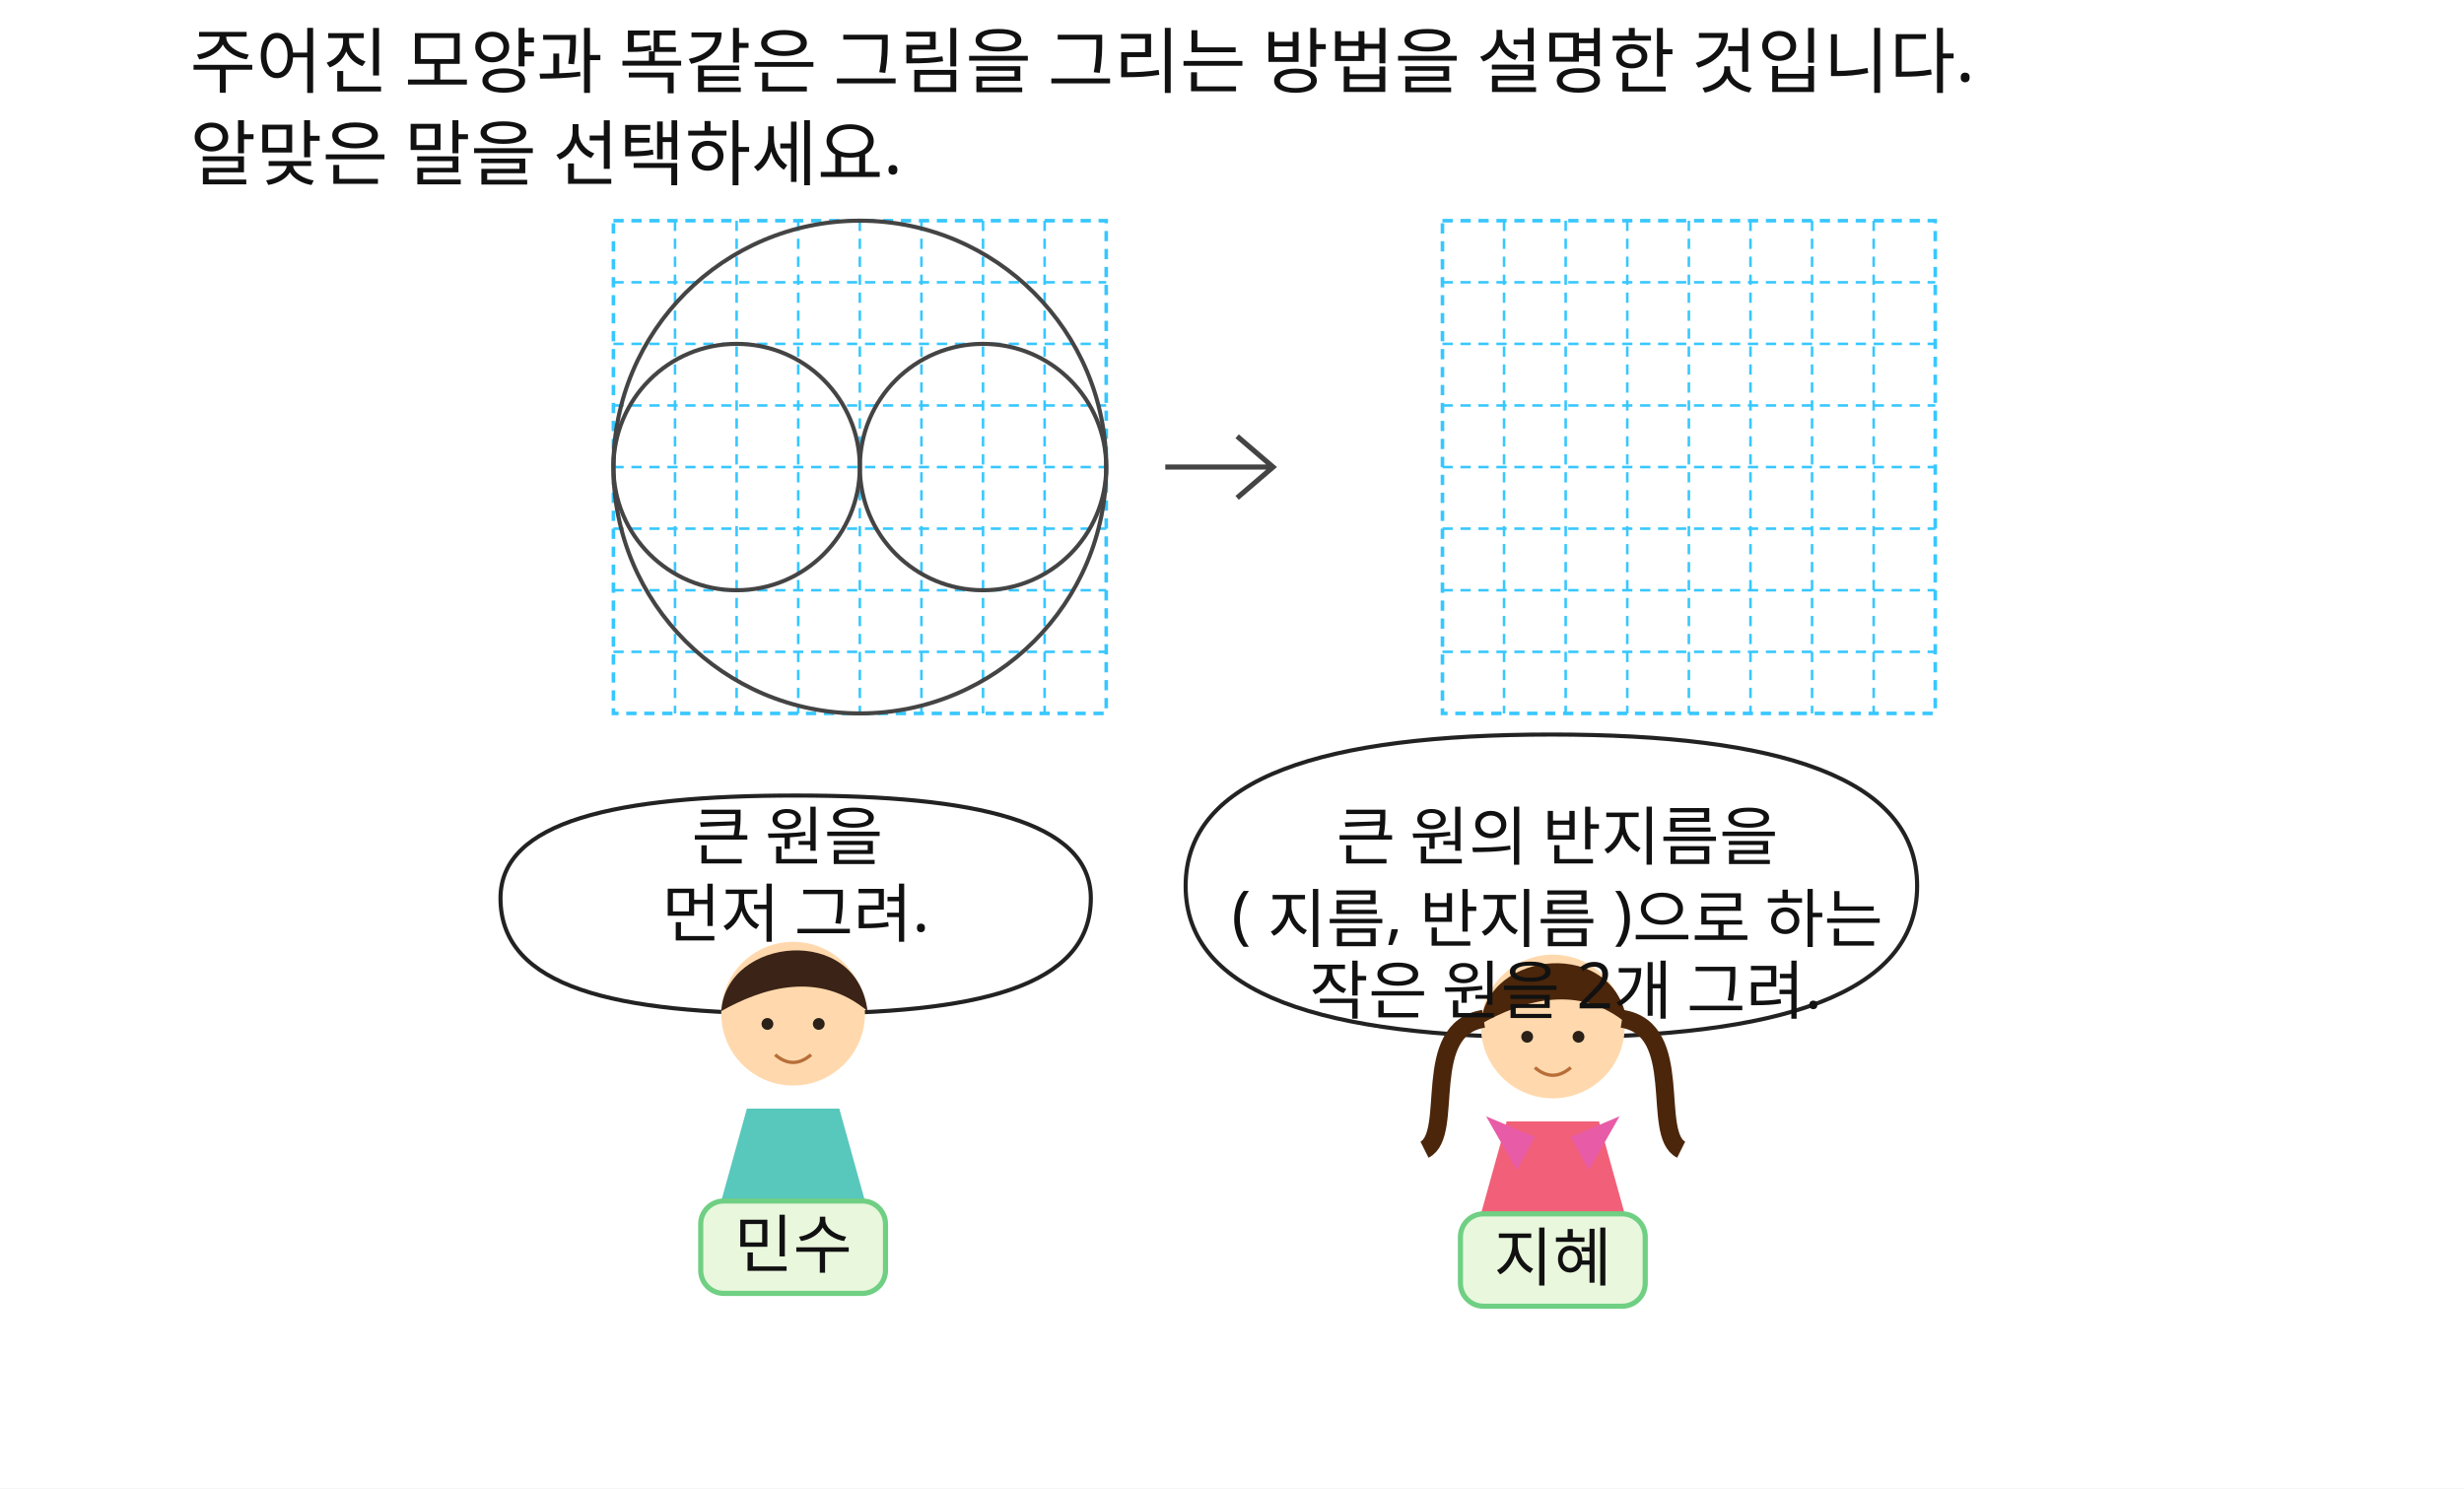
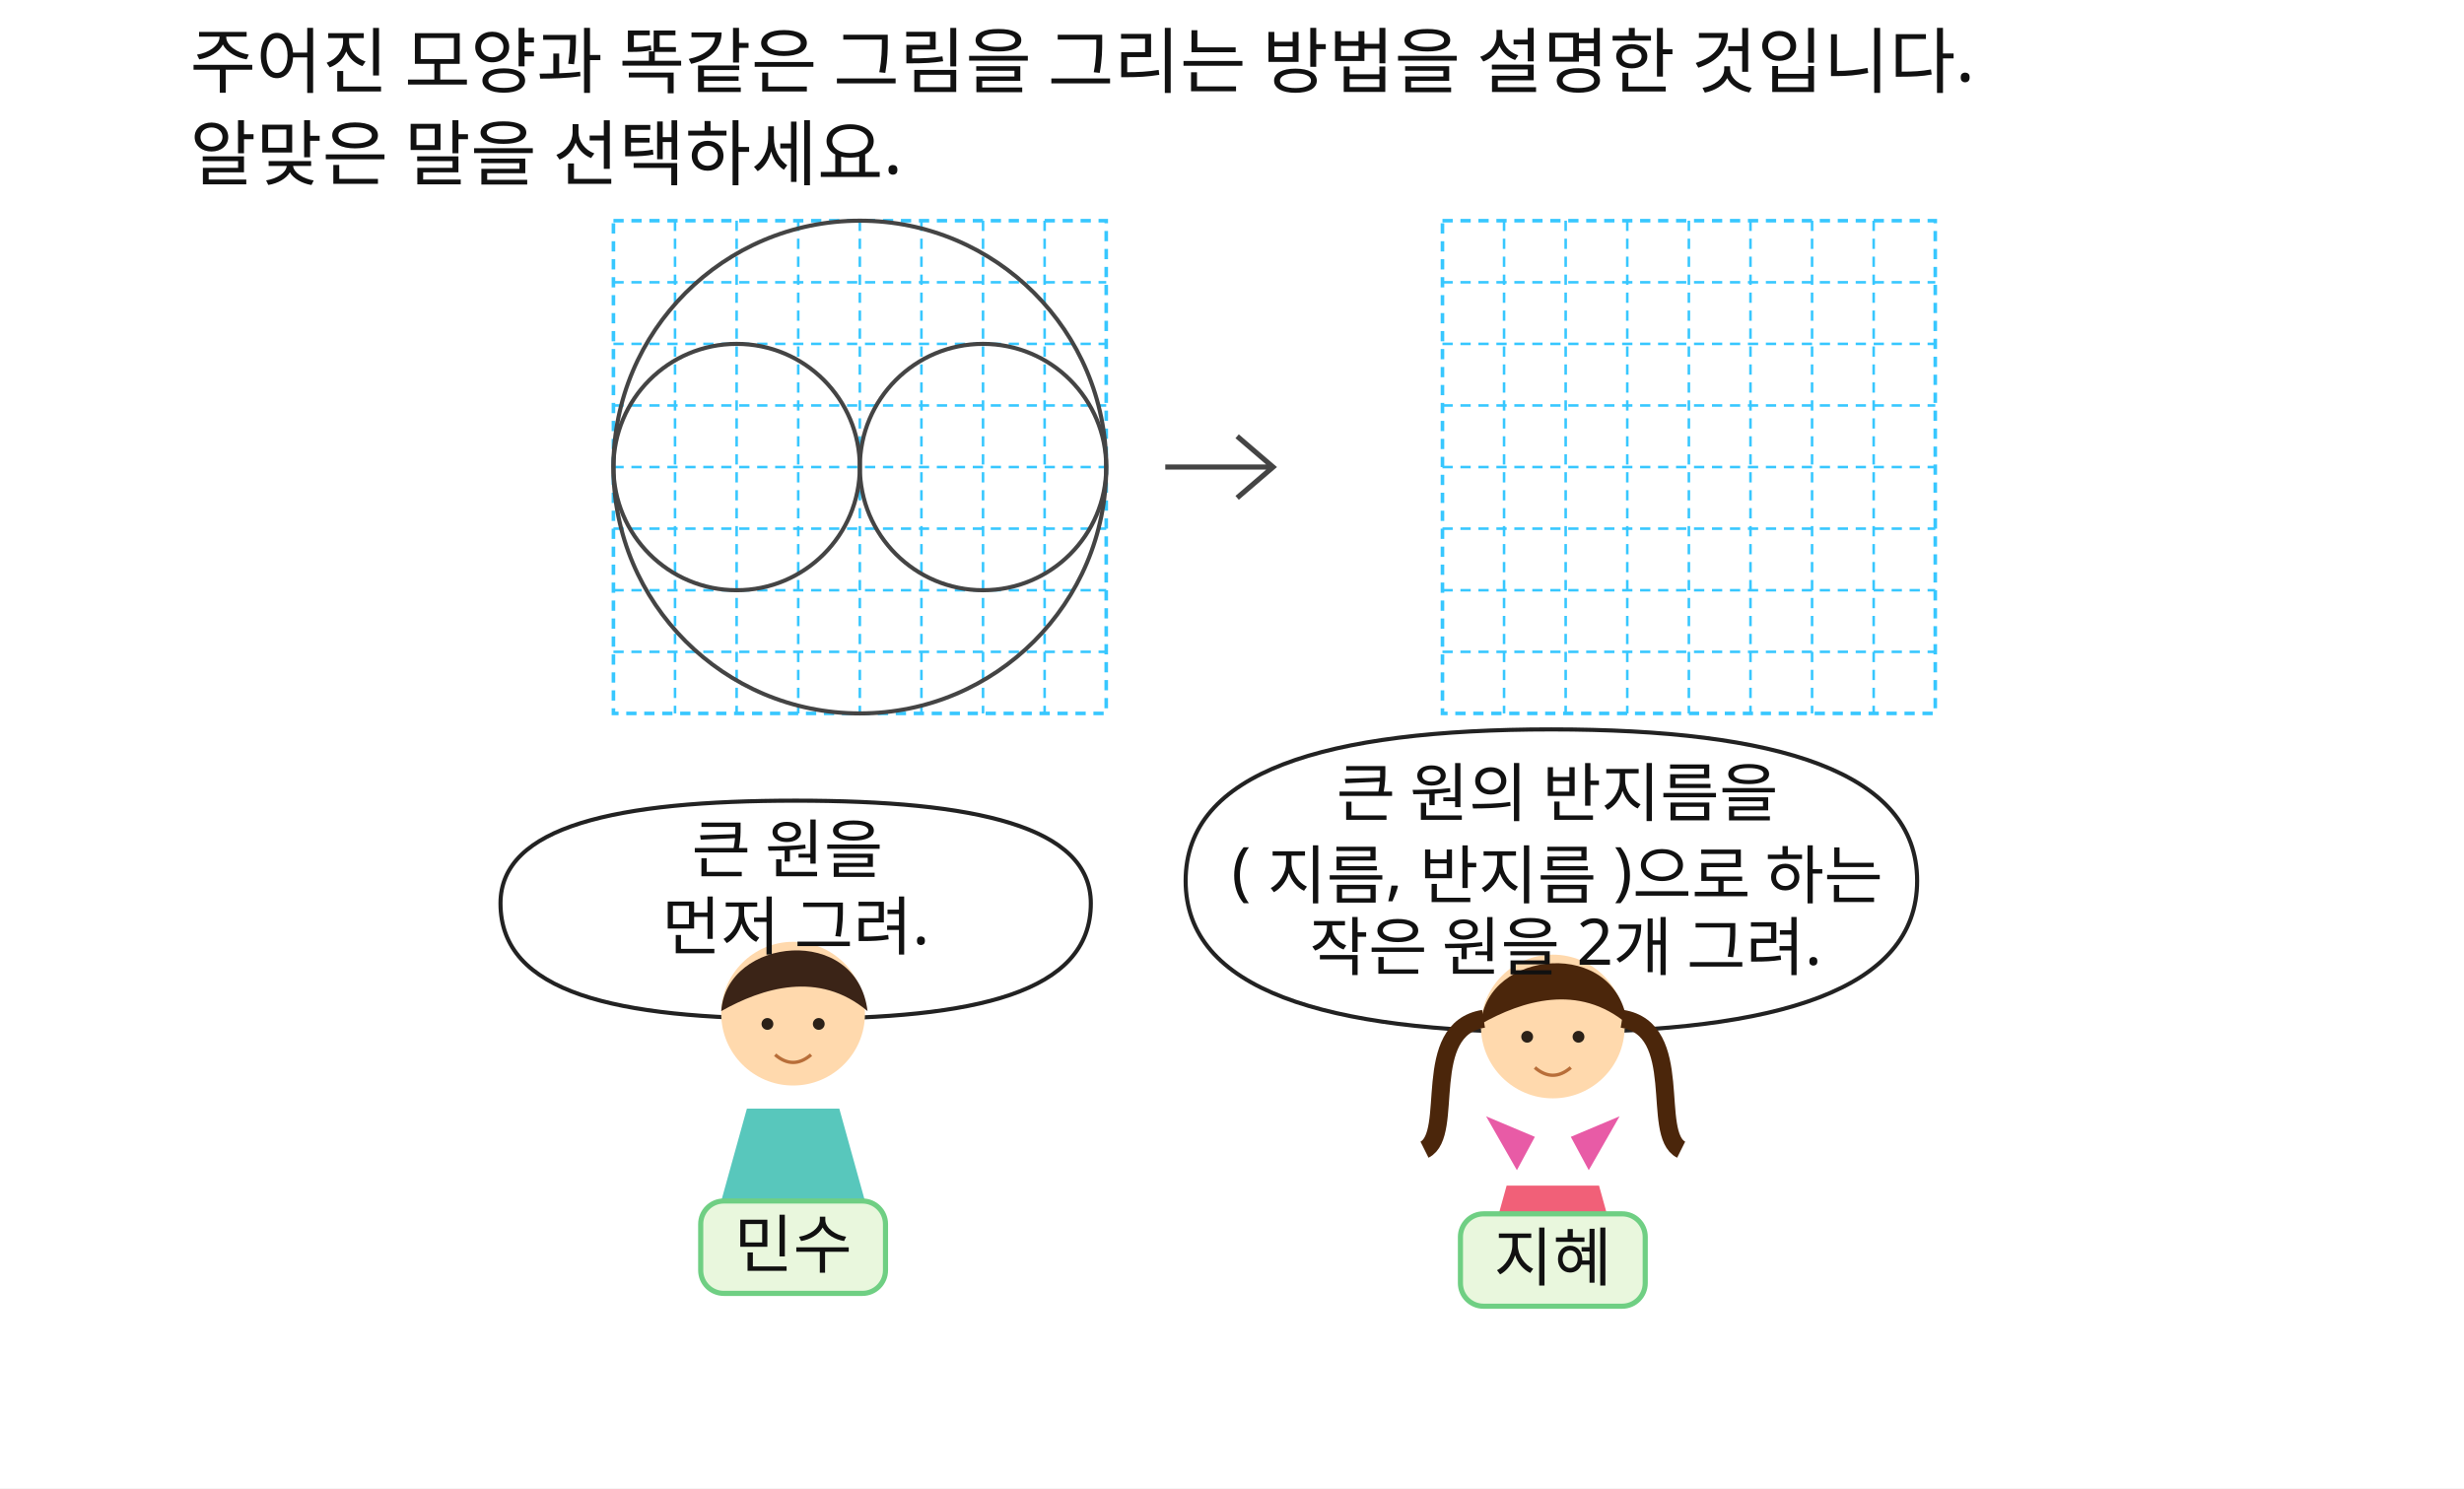
<svg xmlns="http://www.w3.org/2000/svg" width="960" height="580" viewBox="0 0 960 580">
  <rect x="0" y="0" width="960" height="580" fill="#FFFFFF" />
  <text id="slot.q1.text" x="74" y="34" fill="#111111" font-family="Noto Sans KR, sans-serif" font-size="28">    주어진 모양과 똑같은 그림을 그리는 방법을 설명한 것입니다. </text>
  <text id="slot.q2.text" x="74" y="70" fill="#111111" font-family="Noto Sans KR, sans-serif" font-size="28">알맞은 말을 선택하세요.</text>
  <path id="slot.grid.left.frame.path" d="M 239.0 86.0 L 431.0 86.0 L 431.0 278.0 L 239.0 278.0 Z" stroke="#37C7FF" stroke-width="1.4" fill="#ffffff" stroke-dasharray="4 3" />
  <path id="slot.grid.left.v1.path" d="M 263.0 86.0 L 263.0 278.0" stroke="#37C7FF" stroke-width="1" fill="none" stroke-dasharray="4 3" />
  <path id="slot.grid.left.h1.path" d="M 239.0 110.0 L 431.0 110.0" stroke="#37C7FF" stroke-width="1" fill="none" stroke-dasharray="4 3" />
  <path id="slot.grid.left.v2.path" d="M 287.0 86.0 L 287.0 278.0" stroke="#37C7FF" stroke-width="1" fill="none" stroke-dasharray="4 3" />
  <path id="slot.grid.left.h2.path" d="M 239.0 134.0 L 431.0 134.0" stroke="#37C7FF" stroke-width="1" fill="none" stroke-dasharray="4 3" />
  <path id="slot.grid.left.v3.path" d="M 311.0 86.0 L 311.0 278.0" stroke="#37C7FF" stroke-width="1" fill="none" stroke-dasharray="4 3" />
  <path id="slot.grid.left.h3.path" d="M 239.0 158.0 L 431.0 158.0" stroke="#37C7FF" stroke-width="1" fill="none" stroke-dasharray="4 3" />
  <path id="slot.grid.left.v4.path" d="M 335.0 86.0 L 335.0 278.0" stroke="#37C7FF" stroke-width="1" fill="none" stroke-dasharray="4 3" />
  <path id="slot.grid.left.h4.path" d="M 239.0 182.0 L 431.0 182.0" stroke="#37C7FF" stroke-width="1" fill="none" stroke-dasharray="4 3" />
  <path id="slot.grid.left.v5.path" d="M 359.0 86.0 L 359.0 278.0" stroke="#37C7FF" stroke-width="1" fill="none" stroke-dasharray="4 3" />
  <path id="slot.grid.left.h5.path" d="M 239.0 206.0 L 431.0 206.0" stroke="#37C7FF" stroke-width="1" fill="none" stroke-dasharray="4 3" />
  <path id="slot.grid.left.v6.path" d="M 383.0 86.0 L 383.0 278.0" stroke="#37C7FF" stroke-width="1" fill="none" stroke-dasharray="4 3" />
  <path id="slot.grid.left.h6.path" d="M 239.0 230.0 L 431.0 230.0" stroke="#37C7FF" stroke-width="1" fill="none" stroke-dasharray="4 3" />
  <path id="slot.grid.left.v7.path" d="M 407.0 86.0 L 407.0 278.0" stroke="#37C7FF" stroke-width="1" fill="none" stroke-dasharray="4 3" />
  <path id="slot.grid.left.h7.path" d="M 239.0 254.0 L 431.0 254.0" stroke="#37C7FF" stroke-width="1" fill="none" stroke-dasharray="4 3" />
  <circle id="slot.left.outer_circle.circle" cx="335" cy="182" r="96" stroke="#444444" stroke-width="1.6" fill="none" />
  <circle id="slot.left.inner_circle_1.circle" cx="287" cy="182" r="48" stroke="#444444" stroke-width="1.6" fill="none" />
  <circle id="slot.left.inner_circle_2.circle" cx="383" cy="182" r="48" stroke="#444444" stroke-width="1.6" fill="none" />
  <path id="slot.arrow.path" d="M 454 182 L 496 182 M 482 170 L 496 182 L 482 194" stroke="#444444" stroke-width="2" fill="none" />
  <path id="slot.grid.right.frame.path" d="M 562.0 86.0 L 754.0 86.0 L 754.0 278.0 L 562.0 278.0 Z" stroke="#37C7FF" stroke-width="1.4" fill="#ffffff" stroke-dasharray="4 3" />
  <path id="slot.grid.right.v1.path" d="M 586.0 86.0 L 586.0 278.0" stroke="#37C7FF" stroke-width="1" fill="none" stroke-dasharray="4 3" />
  <path id="slot.grid.right.h1.path" d="M 562.0 110.0 L 754.0 110.0" stroke="#37C7FF" stroke-width="1" fill="none" stroke-dasharray="4 3" />
  <path id="slot.grid.right.v2.path" d="M 610.0 86.0 L 610.0 278.0" stroke="#37C7FF" stroke-width="1" fill="none" stroke-dasharray="4 3" />
  <path id="slot.grid.right.h2.path" d="M 562.0 134.0 L 754.0 134.0" stroke="#37C7FF" stroke-width="1" fill="none" stroke-dasharray="4 3" />
  <path id="slot.grid.right.v3.path" d="M 634.0 86.0 L 634.0 278.0" stroke="#37C7FF" stroke-width="1" fill="none" stroke-dasharray="4 3" />
  <path id="slot.grid.right.h3.path" d="M 562.0 158.0 L 754.0 158.0" stroke="#37C7FF" stroke-width="1" fill="none" stroke-dasharray="4 3" />
  <path id="slot.grid.right.v4.path" d="M 658.0 86.0 L 658.0 278.0" stroke="#37C7FF" stroke-width="1" fill="none" stroke-dasharray="4 3" />
  <path id="slot.grid.right.h4.path" d="M 562.0 182.0 L 754.0 182.0" stroke="#37C7FF" stroke-width="1" fill="none" stroke-dasharray="4 3" />
  <path id="slot.grid.right.v5.path" d="M 682.0 86.0 L 682.0 278.0" stroke="#37C7FF" stroke-width="1" fill="none" stroke-dasharray="4 3" />
  <path id="slot.grid.right.h5.path" d="M 562.0 206.0 L 754.0 206.0" stroke="#37C7FF" stroke-width="1" fill="none" stroke-dasharray="4 3" />
  <path id="slot.grid.right.v6.path" d="M 706.0 86.0 L 706.0 278.0" stroke="#37C7FF" stroke-width="1" fill="none" stroke-dasharray="4 3" />
  <path id="slot.grid.right.h6.path" d="M 562.0 230.0 L 754.0 230.0" stroke="#37C7FF" stroke-width="1" fill="none" stroke-dasharray="4 3" />
  <path id="slot.grid.right.v7.path" d="M 730.0 86.0 L 730.0 278.0" stroke="#37C7FF" stroke-width="1" fill="none" stroke-dasharray="4 3" />
  <path id="slot.grid.right.h7.path" d="M 562.0 254.0 L 754.0 254.0" stroke="#37C7FF" stroke-width="1" fill="none" stroke-dasharray="4 3" />
-   <path id="slot.boy.bubble.path" d="M 195 350 C 195 320 240 310 310 310 C 380 310 425 320 425 350 C 425 385 380 395 310 395 C 240 395 195 385 195 350 Z" stroke="#222222" stroke-width="1.6" fill="#ffffff" />
+   <path id="slot.boy.bubble.path" d="M 195 352 C 195 322 240 312 310 312 C 380 312 425 322 425 352 C 425 387 380 397 310 397 C 240 397 195 387 195 352 Z" stroke="#222222" stroke-width="1.6" fill="#ffffff" />
  <polygon id="slot.boy.person.body.polygon" points="281,468 337,468 327,432 291,432" stroke="none" stroke-width="2" fill="#58C7BC" />
  <circle id="slot.boy.person.head.circle" cx="309" cy="395" r="28" stroke="none" stroke-width="2" fill="#ffd9ad" />
  <path id="slot.boy.person.hair.cap.path" d="M 281.0 394.0 C 283.0 365.0, 334.0 360.0, 338.0 394.0 C 319.0 378.0, 297.0 385.0, 281.0 394.0 Z" stroke="none" stroke-width="2" fill="#3B2417" />
  <path id="slot.boy.person.smile.path" d="M 302.0 411.0 Q 309.0 417.0 316.0 411.0" stroke="#b86e39" stroke-width="1.3" fill="none" />
  <rect id="slot.name.boy.box.rect" x="273" y="468" width="72" height="36" fill="#e9f7dd" stroke="#6fcf83" stroke-width="2" rx="9" ry="9" />
-   <path id="slot.girl.bubble.path" d="M 461.937 345.229 C 461.937 302.749 516.087 286.229 604.437 286.229 C 692.787 286.229 746.937 302.749 746.937 345.229 C 746.937 387.709 692.787 404.229 604.437 404.229 C 516.087 404.229 461.937 387.709 461.937 345.229 Z" stroke="#222222" stroke-width="1.6" fill="#ffffff" />
-   <polygon id="slot.girl.person.body.polygon" points="577,473 633,473 623,437 587,437" stroke="none" stroke-width="2" fill="#F16078" />
+   <path id="slot.girl.bubble.path" d="M 461.937 343.229 C 461.937 300.749 516.087 284.229 604.437 284.229 C 692.787 284.229 746.937 300.749 746.937 343.229 C 746.937 385.709 692.787 402.229 604.437 402.229 C 516.087 402.229 461.937 385.709 461.937 343.229 Z" stroke="#222222" stroke-width="1.6" fill="#ffffff" />
+   <polygon id="slot.girl.person.body.polygon" points="577,498 633,498 623,462 587,462" stroke="none" stroke-width="2" fill="#F16078" />
  <circle id="slot.girl.person.head.circle" cx="605" cy="400" r="28" stroke="none" stroke-width="2" fill="#ffd9ad" />
  <path id="slot.girl.person.hair.cap.path" d="M 577.0 399.0 C 579.0 370.0, 630.0 365.0, 634.0 399.0 C 615.0 383.0, 593.0 390.0, 577.0 399.0 Z" stroke="none" stroke-width="2" fill="#4B260B" />
  <path id="slot.girl.person.smile.path" d="M 598.0 416.0 Q 605.0 422.0 612.0 416.0" stroke="#b86e39" stroke-width="1.3" fill="none" />
  <path id="slot.girl.person.tail.left.path" d="M 578.0 397.0 C 553.0 401.0, 567.0 442.0, 555.0 448.0" stroke="#4B260B" stroke-width="7" fill="none" />
  <path id="slot.girl.person.tail.right.path" d="M 632.0 397.0 C 657.0 401.0, 643.0 442.0, 655.0 448.0" stroke="#4B260B" stroke-width="7" fill="none" />
  <polygon id="slot.girl.person.bow.left.polygon" points="598,443 579,435 591,456" stroke="none" stroke-width="2" fill="#E85BA6" />
  <polygon id="slot.girl.person.bow.right.polygon" points="612,443 631,435 619,456" stroke="none" stroke-width="2" fill="#E85BA6" />
  <rect id="slot.name.girl.box.rect" x="569" y="473" width="72" height="36" fill="#e9f7dd" stroke="#6fcf83" stroke-width="2" rx="9" ry="9" />
  <circle id="slot.boy.person.eye.left.circle" cx="299" cy="399" r="2.3" stroke="none" stroke-width="2" fill="#2b2118" />
  <circle id="slot.boy.person.eye.right.circle" cx="319" cy="399" r="2.3" stroke="none" stroke-width="2" fill="#2b2118" />
  <circle id="slot.girl.person.eye.left.circle" cx="595" cy="404" r="2.3" stroke="none" stroke-width="2" fill="#2b2118" />
  <circle id="slot.girl.person.eye.right.circle" cx="615" cy="404" r="2.3" stroke="none" stroke-width="2" fill="#2b2118" />
-   <text id="slot.boy.text.text" x="310" y="335" fill="#111111" font-family="Noto Sans KR, sans-serif" font-size="25" text-anchor="middle">
+   <text id="slot.boy.text.text" x="310" y="340" fill="#111111" font-family="Noto Sans KR, sans-serif" font-size="25" text-anchor="middle" data-raw-text="큰 원을 먼저 그려.">
    <tspan x="310" dy="0">큰 원을</tspan>
    <tspan x="310" dy="1.2em">먼저 그려.</tspan>
  </text>
  <text id="slot.name.boy.text.text" x="309" y="494" fill="#111111" font-family="Noto Sans KR, sans-serif" font-size="25" text-anchor="middle">민수</text>
-   <text id="slot.girl.text.text" x="610" y="335" fill="#111111" font-family="Noto Sans KR, sans-serif" font-size="25" text-anchor="middle">
+   <text id="slot.girl.text.text" x="610" y="318" fill="#111111" font-family="Noto Sans KR, sans-serif" font-size="25" text-anchor="middle" data-raw-text="큰 원의 반지름을 ( 지름, 반지름 )으로 하는 작은 원을 2개 그려.">
    <tspan x="610" dy="0">큰 원의 반지름을</tspan>
    <tspan x="610" dy="1.2em">( 지름, 반지름 )으로 하는</tspan>
    <tspan x="610" dy="1.2em">작은 원을 2개 그려.</tspan>
  </text>
  <text id="slot.name.girl.text.text" x="605" y="499" fill="#111111" font-family="Noto Sans KR, sans-serif" font-size="25" text-anchor="middle">지혜</text>
</svg>
